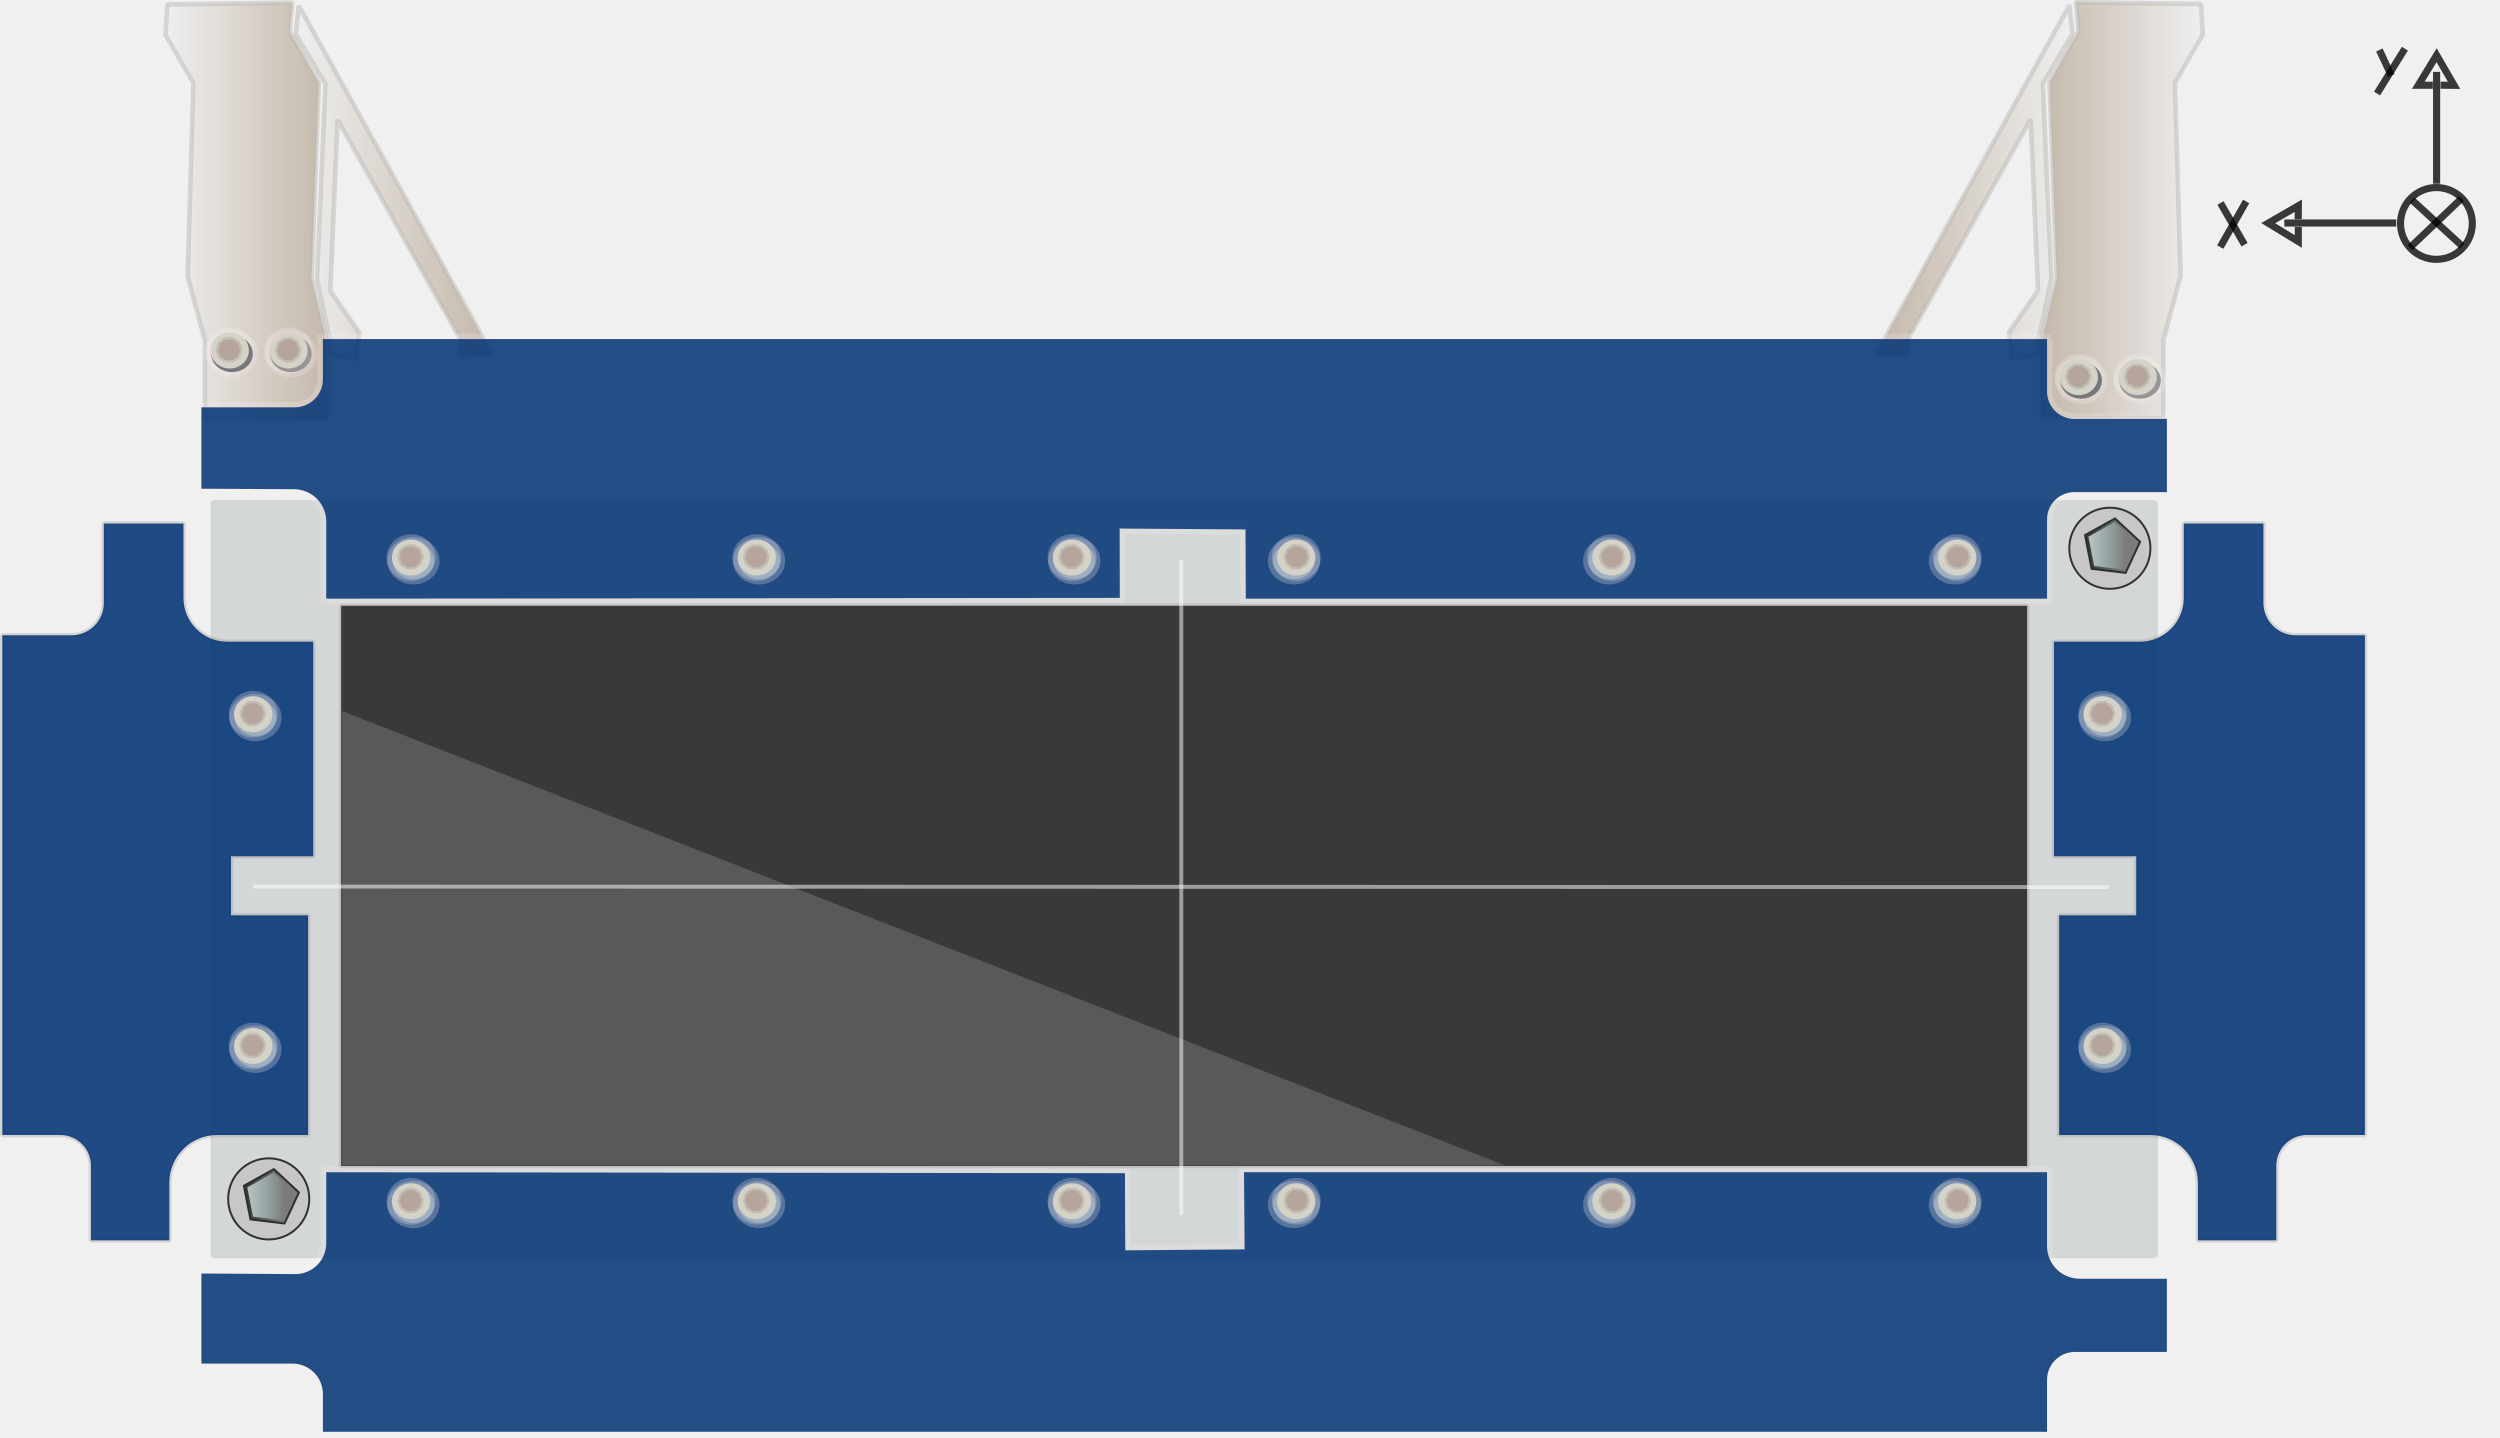
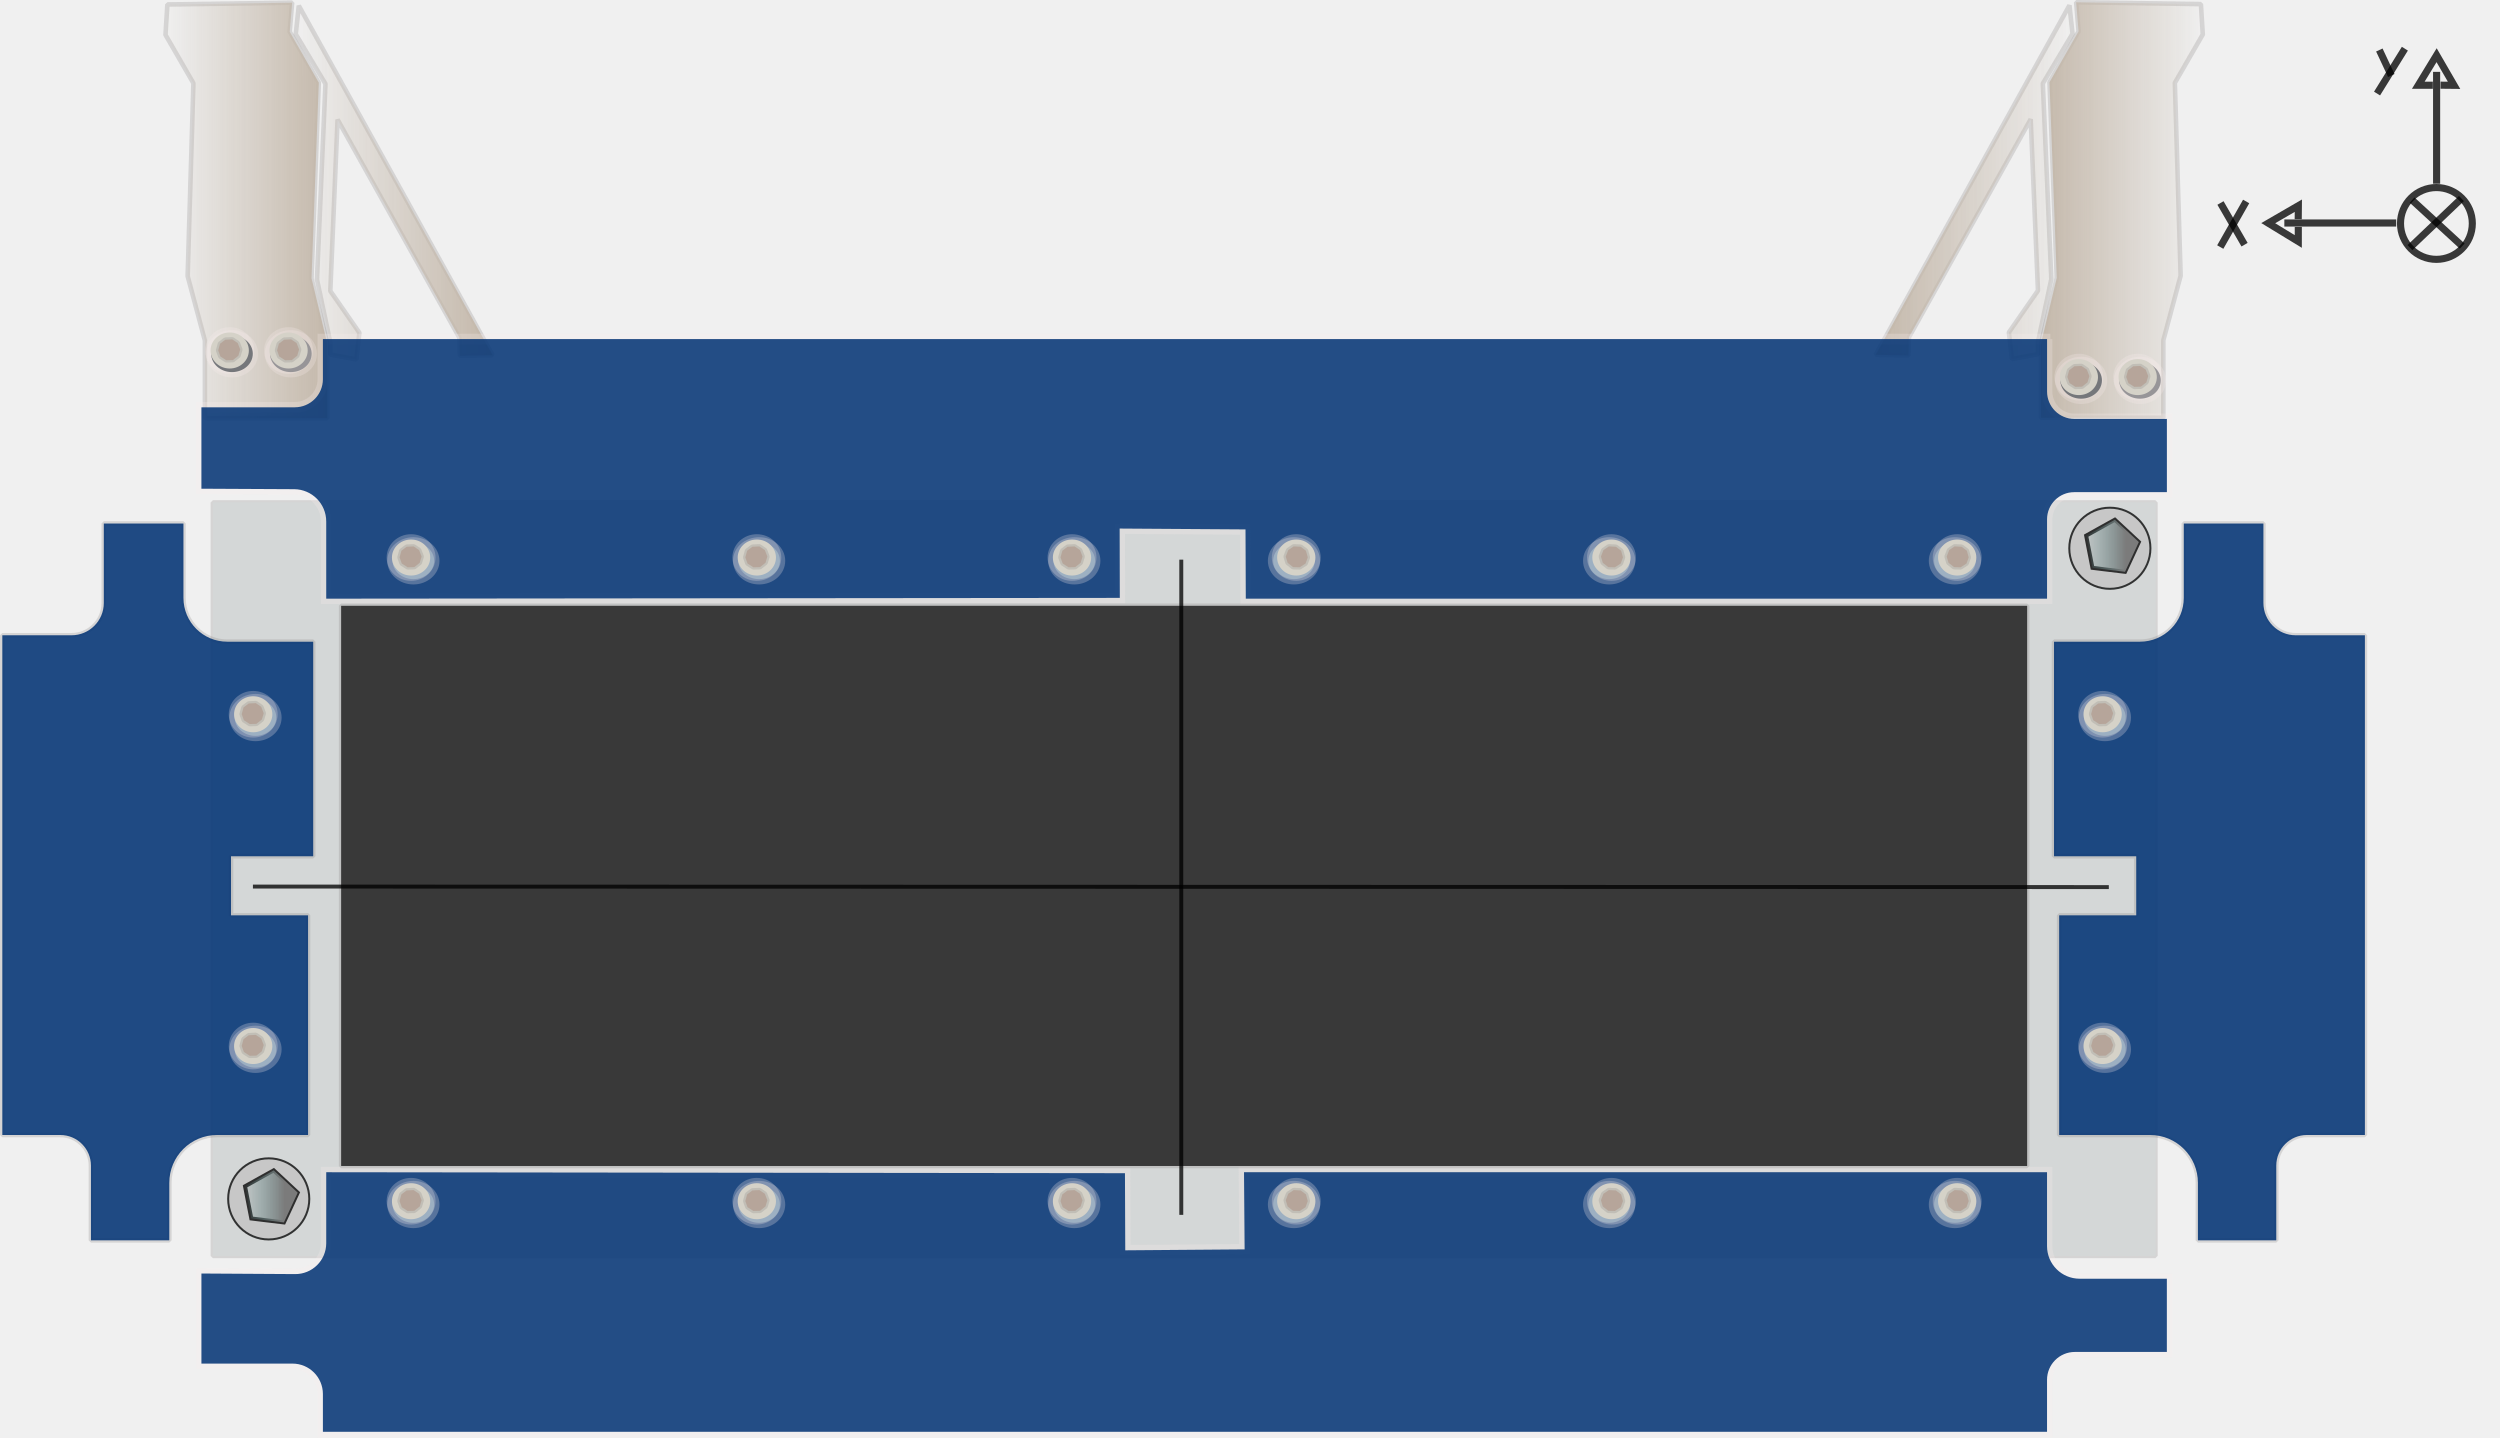
<svg xmlns="http://www.w3.org/2000/svg" xmlns:xlink="http://www.w3.org/1999/xlink" width="316.827mm" height="182.13mm" viewBox="0 0 316.827 182.13" version="1.1" id="svg1" xml:space="preserve">
  <defs id="defs1">
    <linearGradient id="linearGradient23">
      <stop style="stop-color:#7b7b7b;stop-opacity:1;" offset="0.273" id="stop23" />
      <stop style="stop-color:#669999;stop-opacity:0;" offset="1" id="stop24" />
    </linearGradient>
    <linearGradient id="linearGradient15">
      <stop style="stop-color:#c3b7a9;stop-opacity:1;" offset="0" id="stop15" />
      <stop style="stop-color:#c3b7a9;stop-opacity:0;" offset="1" id="stop16" />
    </linearGradient>
    <linearGradient xlink:href="#linearGradient15" id="linearGradient16" x1="135.638" y1="121.564" x2="145.654" y2="121.564" gradientUnits="userSpaceOnUse" gradientTransform="translate(0,-1.039697)" />
    <linearGradient xlink:href="#linearGradient15" id="linearGradient17" x1="143.858" y1="120.205" x2="152.143" y2="120.205" gradientUnits="userSpaceOnUse" gradientTransform="translate(0,-1.039697)" />
    <linearGradient xlink:href="#linearGradient15" id="linearGradient18" gradientUnits="userSpaceOnUse" x1="143.858" y1="120.205" x2="152.143" y2="120.205" />
    <linearGradient xlink:href="#linearGradient15" id="linearGradient19" gradientUnits="userSpaceOnUse" x1="135.638" y1="121.564" x2="145.654" y2="121.564" />
    <linearGradient xlink:href="#linearGradient23" id="linearGradient24" x1="144.917" y1="69.925" x2="148.467" y2="69.925" gradientUnits="userSpaceOnUse" />
    <linearGradient xlink:href="#linearGradient23" id="linearGradient25" gradientUnits="userSpaceOnUse" x1="144.917" y1="69.925" x2="148.467" y2="69.925" />
  </defs>
+   <path style="fill:#000000;stroke:#000000;stroke-width:0.354;stroke-linecap:square;stroke-opacity:0.768;paint-order:markers stroke fill;fill-opacity:1" d="M 213.98,83.411 V 62.177 h -51.696 z" id="path6" transform="matrix(-2.544813,0,0,-2.544813,587.8015,305.7063)" />
  <g id="layer1" transform="translate(-42.38336,-61.67352)">
    <g id="g19" transform="matrix(-2.544813,0,0,-2.544813,450.2411,391.5945)">
      <g id="g17">
        <path style="fill:url(#linearGradient17);fill-opacity:1;stroke:#888383;stroke-width:0.229;stroke-linecap:square;stroke-linejoin:bevel;stroke-dasharray:none;stroke-opacity:0.26;paint-order:markers stroke fill" d="m 143.972,112.53 v -3.71 h 6.093 v 3.861 l 0.861,3.215 -0.288,9.604 1.391,2.41 -0.094,1.512 -6.213,0.09 0.121,-1.448 -1.448,-2.534 0.362,-9.742 z" id="path14" />
        <path style="fill:url(#linearGradient16);fill-opacity:1;stroke:#888383;stroke-width:0.229;stroke-linecap:square;stroke-linejoin:bevel;stroke-dasharray:none;stroke-opacity:0.26;paint-order:markers stroke fill" d="m 135.738,111.957 9.652,17.404 0.151,-1.418 -1.478,-2.473 0.422,-9.742 -0.664,-3.137 v -0.603 l -1.297,-0.241 -0.151,1.327 1.448,2.081 -0.362,8.536 -6.063,-10.858 -0.03,-0.905 z" id="path15" />
        <g id="g20">
          <g id="g5-6-5" transform="translate(26.3977,10.47469)">
            <ellipse style="fill:#474e53;fill-opacity:1;stroke:#f9ebeb;stroke-width:0.529;stroke-linecap:square;stroke-opacity:0.26;paint-order:markers stroke fill" id="path3-2-7" cx="122.319" cy="101.551" rx="1.036" ry="0.912" />
            <ellipse style="fill:#d5d2c8;fill-opacity:1;stroke:#f9ebeb;stroke-width:0.529;stroke-linecap:square;stroke-opacity:0.26;paint-order:markers stroke fill" id="path4-9-4" cx="122.433" cy="101.715" rx="0.953" ry="0.897" />
            <path style="fill:#b6a59a;fill-opacity:1;stroke:#888383;stroke-width:0.899;stroke-linecap:square;stroke-linejoin:bevel;stroke-dasharray:none;stroke-opacity:0.26;paint-order:markers stroke fill" id="path5-1-1" d="m 125.675,106.045 -1.015,0.781 -1.361,0.068 -1.056,-0.724 -0.485,-1.274 0.362,-1.228 1.062,-0.855 1.28,-0.035 1.141,0.746 0.429,1.207 z" transform="matrix(0.2565516,0,0,0.2529005,90.67223,75.2357)" />
          </g>
          <g id="g5-6-5-8" transform="translate(23.46694,10.47469)">
            <ellipse style="fill:#75777b;fill-opacity:1;stroke:#f9ebeb;stroke-width:0.529;stroke-linecap:square;stroke-opacity:0.26;paint-order:markers stroke fill" id="path3-2-7-8" cx="122.319" cy="101.551" rx="1.036" ry="0.912" />
            <ellipse style="fill:#d5d2c8;fill-opacity:1;stroke:#f9ebeb;stroke-width:0.529;stroke-linecap:square;stroke-opacity:0.26;paint-order:markers stroke fill" id="path4-9-4-3" cx="122.433" cy="101.715" rx="0.953" ry="0.897" />
            <path style="fill:#b6a59a;fill-opacity:1;stroke:#888383;stroke-width:0.899;stroke-linecap:square;stroke-linejoin:bevel;stroke-dasharray:none;stroke-opacity:0.26;paint-order:markers stroke fill" id="path5-1-1-1" d="m 125.675,106.045 -1.015,0.781 -1.361,0.068 -1.056,-0.724 -0.485,-1.274 0.362,-1.228 1.062,-0.855 1.28,-0.035 1.141,0.746 0.429,1.207 z" transform="matrix(0.2565516,0,0,0.2529005,90.67223,75.2357)" />
          </g>
        </g>
        <g id="g33" transform="translate(-7.897937,7.611917)">
          <g id="g34" transform="translate(-62.8121,1.903397)">
-             <g id="g2">
-               <g id="g29" transform="translate(5.258932,-13.76644)">
-                 <g id="g26" transform="matrix(0.4549999,0,0,0.4549999,57.86642,67.88295)" style="stroke-width:2.198">
-                   <circle style="fill:none;stroke:#000000;stroke-width:0.777;stroke-linecap:square;stroke-dasharray:none;stroke-opacity:0.768;paint-order:markers stroke fill" id="path23" cx="-102.247" cy="-120.626" transform="scale(-1)" r="3.93" />
-                   <path style="fill:none;stroke:#000000;stroke-width:0.777;stroke-linecap:square;stroke-dasharray:none;stroke-opacity:0.768;paint-order:markers stroke fill" d="m 104.625,122.925 -4.915,-4.518" id="path24" />
-                   <path style="fill:none;stroke:#000000;stroke-width:0.777;stroke-linecap:square;stroke-dasharray:none;stroke-opacity:0.768;paint-order:markers stroke fill" d="m 99.79,123.084 5.073,-4.835" id="path25" />
-                 </g>
-                 <path style="fill:none;stroke:#000000;stroke-width:0.354;stroke-linecap:square;stroke-dasharray:none;stroke-opacity:0.768;marker-end:;paint-order:markers stroke fill" d="m 104.379,124.924 v 5.216" id="path26" />
-                 <path style="fill:none;stroke:#000000;stroke-width:0.354;stroke-linecap:square;stroke-dasharray:none;stroke-opacity:0.768;marker-end:;paint-order:markers stroke fill" d="m 106.569,122.79 h 5.216" id="path29" />
-                 <path style="fill:none;stroke:#000000;stroke-width:0.354;stroke-linecap:square;stroke-dasharray:none;stroke-opacity:0.768;paint-order:markers stroke fill" d="m 104.744,129.65 0.548,2.7e-4 -0.913,1.497 -0.869,-1.5 0.496,0.005" id="path34" />
-                 <path style="fill:none;stroke:#000000;stroke-width:0.354;stroke-linecap:square;stroke-dasharray:none;stroke-opacity:0.768;paint-order:markers stroke fill" d="m 111.267,122.418 2.7e-4,-0.548 1.497,0.913 -1.5,0.869 0.005,-0.496" id="path35" />
+             <g id="g29" transform="translate(5.258932,-13.76644)">
+               <g id="g26" transform="matrix(0.4549999,0,0,0.4549999,57.86642,67.88295)" style="stroke-width:2.198">
+                 <circle style="fill:none;stroke:#000000;stroke-width:0.777;stroke-linecap:square;stroke-dasharray:none;stroke-opacity:0.768;paint-order:markers stroke fill" id="path23" cx="-102.247" cy="-120.626" transform="scale(-1)" r="3.93" />
+                 <path style="fill:none;stroke:#000000;stroke-width:0.777;stroke-linecap:square;stroke-dasharray:none;stroke-opacity:0.768;paint-order:markers stroke fill" d="m 104.625,122.925 -4.915,-4.518" id="path24" />
+                 <path style="fill:none;stroke:#000000;stroke-width:0.777;stroke-linecap:square;stroke-dasharray:none;stroke-opacity:0.768;paint-order:markers stroke fill" d="m 99.79,123.084 5.073,-4.835" id="path25" />
              </g>
-               <g id="g31" transform="translate(7.897932,-7.611921)">
-                 <path style="fill:none;stroke:#000000;stroke-width:0.354;stroke-linecap:square;stroke-dasharray:none;stroke-opacity:0.768;paint-order:markers stroke fill" d="m 112.415,117.479 -1.022,-1.77" id="path30" />
-                 <path style="fill:none;stroke:#000000;stroke-width:0.354;stroke-linecap:square;stroke-dasharray:none;stroke-opacity:0.768;paint-order:markers stroke fill" d="m 111.312,117.554 1.115,-1.962" id="path31" />
-               </g>
-               <path style="fill:none;stroke:#000000;stroke-width:0.354;stroke-linecap:square;stroke-dasharray:none;stroke-opacity:0.768;paint-order:markers stroke fill" d="m 112.415,117.479 -0.445,-0.949" id="path32" />
-               <path style="fill:none;stroke:#000000;stroke-width:0.354;stroke-linecap:square;stroke-dasharray:none;stroke-opacity:0.768;paint-order:markers stroke fill" d="m 111.312,117.554 1.199,-1.933" id="path33" />
+               <path style="fill:none;stroke:#000000;stroke-width:0.354;stroke-linecap:square;stroke-dasharray:none;stroke-opacity:0.768;marker-end:;paint-order:markers stroke fill" d="m 104.379,124.924 v 5.216" id="path26" />
+               <path style="fill:none;stroke:#000000;stroke-width:0.354;stroke-linecap:square;stroke-dasharray:none;stroke-opacity:0.768;marker-end:;paint-order:markers stroke fill" d="m 106.569,122.79 h 5.216" id="path29" />
+               <path style="fill:none;stroke:#000000;stroke-width:0.354;stroke-linecap:square;stroke-dasharray:none;stroke-opacity:0.768;paint-order:markers stroke fill" d="m 104.744,129.65 0.548,2.7e-4 -0.913,1.497 -0.869,-1.5 0.496,0.005" id="path34" />
+               <path style="fill:none;stroke:#000000;stroke-width:0.354;stroke-linecap:square;stroke-dasharray:none;stroke-opacity:0.768;paint-order:markers stroke fill" d="m 111.267,122.418 2.7e-4,-0.548 1.497,0.913 -1.5,0.869 0.005,-0.496" id="path35" />
            </g>
+             <g id="g31" transform="translate(7.897932,-7.611921)">
+               <path style="fill:none;stroke:#000000;stroke-width:0.354;stroke-linecap:square;stroke-dasharray:none;stroke-opacity:0.768;paint-order:markers stroke fill" d="m 112.415,117.479 -1.022,-1.77" id="path30" />
+               <path style="fill:none;stroke:#000000;stroke-width:0.354;stroke-linecap:square;stroke-dasharray:none;stroke-opacity:0.768;paint-order:markers stroke fill" d="m 111.312,117.554 1.115,-1.962" id="path31" />
+             </g>
+             <path style="fill:none;stroke:#000000;stroke-width:0.354;stroke-linecap:square;stroke-dasharray:none;stroke-opacity:0.768;paint-order:markers stroke fill" d="m 112.415,117.479 -0.445,-0.949" id="path32" />
+             <path style="fill:none;stroke:#000000;stroke-width:0.354;stroke-linecap:square;stroke-dasharray:none;stroke-opacity:0.768;paint-order:markers stroke fill" d="m 111.312,117.554 1.199,-1.933" id="path33" />
          </g>
        </g>
      </g>
      <g id="g17-9" transform="matrix(-1,0,0,1,202.6011,-1.020592)">
        <path style="fill:url(#linearGradient18);fill-opacity:1;stroke:#888383;stroke-width:0.229;stroke-linecap:square;stroke-linejoin:bevel;stroke-dasharray:none;stroke-opacity:0.26;paint-order:markers stroke fill" d="m 143.972,113.569 v -3.71 h 6.093 v 3.861 l 0.861,3.215 -0.288,9.604 1.391,2.41 -0.094,1.512 -6.213,0.09 0.121,-1.448 -1.448,-2.534 0.362,-9.742 z" id="path14-6" />
        <path style="fill:url(#linearGradient19);fill-opacity:1;stroke:#888383;stroke-width:0.229;stroke-linecap:square;stroke-linejoin:bevel;stroke-dasharray:none;stroke-opacity:0.26;paint-order:markers stroke fill" d="m 135.738,112.996 9.652,17.404 0.151,-1.418 -1.478,-2.473 0.422,-9.742 -0.664,-3.137 v -0.603 l -1.297,-0.241 -0.151,1.327 1.448,2.081 -0.362,8.536 -6.063,-10.858 -0.03,-0.905 z" id="path15-2" />
        <g id="g20-7" transform="matrix(-1,0,0,1,294.6875,-0.3033508)">
          <g id="g5-6-5-6" transform="translate(26.3977,10.47469)">
            <ellipse style="fill:#474e53;fill-opacity:1;stroke:#f9ebeb;stroke-width:0.529;stroke-linecap:square;stroke-opacity:0.26;paint-order:markers stroke fill" id="path3-2-7-4" cx="122.319" cy="101.551" rx="1.036" ry="0.912" />
            <ellipse style="fill:#d5d2c8;fill-opacity:1;stroke:#f9ebeb;stroke-width:0.529;stroke-linecap:square;stroke-opacity:0.26;paint-order:markers stroke fill" id="path4-9-4-30" cx="122.433" cy="101.715" rx="0.953" ry="0.897" />
            <path style="fill:#b6a59a;fill-opacity:1;stroke:#888383;stroke-width:0.899;stroke-linecap:square;stroke-linejoin:bevel;stroke-dasharray:none;stroke-opacity:0.26;paint-order:markers stroke fill" id="path5-1-1-3" d="m 125.675,106.045 -1.015,0.781 -1.361,0.068 -1.056,-0.724 -0.485,-1.274 0.362,-1.228 1.062,-0.855 1.28,-0.035 1.141,0.746 0.429,1.207 z" transform="matrix(0.2565516,0,0,0.2529005,90.67223,75.2357)" />
          </g>
          <g id="g5-6-5-8-0" transform="translate(23.46694,10.47469)">
            <ellipse style="fill:#75777b;fill-opacity:1;stroke:#f9ebeb;stroke-width:0.529;stroke-linecap:square;stroke-opacity:0.26;paint-order:markers stroke fill" id="path3-2-7-8-9" cx="122.319" cy="101.551" rx="1.036" ry="0.912" />
            <ellipse style="fill:#d5d2c8;fill-opacity:1;stroke:#f9ebeb;stroke-width:0.529;stroke-linecap:square;stroke-opacity:0.26;paint-order:markers stroke fill" id="path4-9-4-3-2" cx="122.433" cy="101.715" rx="0.953" ry="0.897" />
            <path style="fill:#b6a59a;fill-opacity:1;stroke:#888383;stroke-width:0.899;stroke-linecap:square;stroke-linejoin:bevel;stroke-dasharray:none;stroke-opacity:0.26;paint-order:markers stroke fill" id="path5-1-1-1-5" d="m 125.675,106.045 -1.015,0.781 -1.361,0.068 -1.056,-0.724 -0.485,-1.274 0.362,-1.228 1.062,-0.855 1.28,-0.035 1.141,0.746 0.429,1.207 z" transform="matrix(0.2565516,0,0,0.2529005,90.67223,75.2357)" />
          </g>
        </g>
      </g>
    </g>
    <g id="g25" transform="matrix(-2.544813,0,0,-2.544813,450.2411,391.5945)">
      <rect style="fill:#d4d7d7;fill-opacity:1;stroke:#888383;stroke-width:0.229;stroke-linecap:square;stroke-linejoin:bevel;stroke-dasharray:none;stroke-opacity:0.26;paint-order:markers stroke fill" id="rect14" width="96.735" height="37.517" x="52.933" y="67.102" />
      <g id="g22">
        <g id="g24">
          <circle style="fill:#c7c7c7;fill-opacity:1;stroke:#000000;stroke-width:0.2;stroke-linecap:square;stroke-dasharray:none;stroke-opacity:0.768;paint-order:markers stroke fill" id="path21" cx="146.888" cy="69.94" r="1.97" />
          <path style="fill:url(#linearGradient24);fill-opacity:1;stroke:#000000;stroke-width:0.248;stroke-linecap:square;stroke-dasharray:none;stroke-opacity:0.768;paint-order:markers stroke fill" id="path22" d="m 145.924,68.305 1.236,0.149 0.778,0.096 0.24,1.222 0.149,0.77 -1.088,0.606 -0.686,0.38 -0.912,-0.847 -0.573,-0.535 0.524,-1.13 z" transform="matrix(0.8049712,0,0,0.8048127,28.66868,13.79495)" />
        </g>
        <g id="g24-6" transform="translate(-91.68784,32.40134)">
          <circle style="fill:#c7c7c7;fill-opacity:1;stroke:#000000;stroke-width:0.2;stroke-linecap:square;stroke-dasharray:none;stroke-opacity:0.768;paint-order:markers stroke fill" id="path21-0" cx="146.888" cy="69.94" r="1.97" />
          <path style="fill:url(#linearGradient25);fill-opacity:1;stroke:#000000;stroke-width:0.248;stroke-linecap:square;stroke-dasharray:none;stroke-opacity:0.768;paint-order:markers stroke fill" id="path22-6" d="m 145.924,68.305 1.236,0.149 0.778,0.096 0.24,1.222 0.149,0.77 -1.088,0.606 -0.686,0.38 -0.912,-0.847 -0.573,-0.535 0.524,-1.13 z" transform="matrix(0.8049712,0,0,0.8048127,28.66868,13.79495)" />
        </g>
      </g>
    </g>
    <path style="fill:#063676;fill-opacity:0.875;stroke:#f9ebeb;stroke-width:0.529;stroke-linecap:square;stroke-opacity:0.26;paint-order:markers stroke fill" d="m 144.414,58.34 v 1.882 a 1.516,1.516 45 0 0 1.516,1.516 h 4.534 v 4.486 l -4.669,-0.029 a 1.537,1.537 135.177 0 0 -1.547,1.537 v 3.536 l -39.776,-0.048 -0.015,-3.841 -5.944,0.047 0.03,3.842 H 58.553 l 0,-3.682 A 1.622,1.622 45 0 0 56.931,65.965 H 52.586 V 62.318 h 4.58 a 1.387,1.387 135 0 0 1.387,-1.387 v -2.591 z" id="path1" transform="matrix(-2.544813,0,0,-2.544813,450.8117,391.5945)" />
    <path style="fill:#063676;fill-opacity:0.875;stroke:#f9ebeb;stroke-width:0.529;stroke-linecap:square;stroke-opacity:0.26;paint-order:markers stroke fill" d="m 57.994,112.759 h 86.027 v -1.999 a 1.399,1.399 135 0 1 1.399,-1.399 h 4.651 v -4.054 l -4.617,-0.024 a 1.607,1.607 45.151 0 1 -1.599,-1.607 v -3.845 l -39.52,0.039 0.008,3.453 -6.268,-0.043 -0.014,-3.449 H 58.159 v 3.952 a 1.352,1.352 135 0 1 -1.352,1.352 l -4.616,0 v 3.647 h 4.606 a 1.361,1.361 45 0 1 1.361,1.361 l 0,2.617 z" id="path2" transform="matrix(-2.544813,0,0,-2.544813,449.8105,391.5945)" />
    <g id="g12" transform="matrix(-2.544813,0,0,-2.544813,450.2411,391.5945)">
      <g id="g13">
        <path style="fill:#063676;fill-opacity:0.888;stroke:#888383;stroke-width:0.229;stroke-linecap:square;stroke-linejoin:bevel;stroke-dasharray:none;stroke-opacity:0.26;paint-order:markers stroke fill" d="m 146.18,73.122 h 4.337 a 2.38,2.38 135 0 0 2.38,-2.38 v -2.866 h 3.902 v 3.717 a 1.529,1.529 45 0 0 1.529,1.529 h 2.885 v 24.886 l -3.445,0 a 1.609,1.609 135 0 0 -1.609,1.609 v 3.957 h -3.966 v -3.704 a 2.182,2.182 45 0 0 -2.182,-2.182 h -4.28 V 87.004 h 4.094 v -2.943 h -3.838 V 73.122 Z" id="path12" transform="matrix(-1,0,0,1,203.7119,0)" />
        <g id="g9-1" transform="translate(-92.58984,-0.2005621)">
          <g id="g5-68-0-0" transform="translate(25.71696,-7.439679)">
            <ellipse style="fill:#7e9bb3;fill-opacity:1;stroke:#f9ebeb;stroke-width:0.529;stroke-linecap:square;stroke-opacity:0.26;paint-order:markers stroke fill" id="path3-8-8-3" cx="122.319" cy="101.551" rx="1.036" ry="0.912" />
            <ellipse style="fill:#d5d2c8;fill-opacity:1;stroke:#f9ebeb;stroke-width:0.529;stroke-linecap:square;stroke-opacity:0.26;paint-order:markers stroke fill" id="path4-4-8-0" cx="122.433" cy="101.715" rx="0.953" ry="0.897" />
            <path style="fill:#b6a59a;fill-opacity:1;stroke:#888383;stroke-width:0.899;stroke-linecap:square;stroke-linejoin:bevel;stroke-dasharray:none;stroke-opacity:0.26;paint-order:markers stroke fill" id="path5-3-5-4" d="m 125.675,106.045 -1.015,0.781 -1.361,0.068 -1.056,-0.724 -0.485,-1.274 0.362,-1.228 1.062,-0.855 1.28,-0.035 1.141,0.746 0.429,1.207 z" transform="matrix(0.2565516,0,0,0.2529005,90.67223,75.2357)" />
          </g>
          <g id="g5-6-0-5-4" transform="translate(25.71696,-23.96136)">
            <ellipse style="fill:#7e9bb3;fill-opacity:1;stroke:#f9ebeb;stroke-width:0.529;stroke-linecap:square;stroke-opacity:0.26;paint-order:markers stroke fill" id="path3-2-6-6-4" cx="122.319" cy="101.551" rx="1.036" ry="0.912" />
            <ellipse style="fill:#d5d2c8;fill-opacity:1;stroke:#f9ebeb;stroke-width:0.529;stroke-linecap:square;stroke-opacity:0.26;paint-order:markers stroke fill" id="path4-9-8-11-4" cx="122.433" cy="101.715" rx="0.953" ry="0.897" />
            <path style="fill:#b6a59a;fill-opacity:1;stroke:#888383;stroke-width:0.899;stroke-linecap:square;stroke-linejoin:bevel;stroke-dasharray:none;stroke-opacity:0.26;paint-order:markers stroke fill" id="path5-1-9-59-7" d="m 125.675,106.045 -1.015,0.781 -1.361,0.068 -1.056,-0.724 -0.485,-1.274 0.362,-1.228 1.062,-0.855 1.28,-0.035 1.141,0.746 0.429,1.207 z" transform="matrix(0.2565516,0,0,0.2529005,90.67223,75.2357)" />
          </g>
        </g>
      </g>
    </g>
    <g id="g11" transform="matrix(-2.544813,0,0,-2.544813,449.9336,391.5945)">
      <g id="g8" transform="translate(0,0.04503558)">
        <g id="g6" transform="translate(0.02668511)">
          <g id="g5" transform="translate(0,0.1194412)">
            <ellipse style="fill:#7e9bb3;fill-opacity:1;stroke:#f9ebeb;stroke-width:0.529;stroke-linecap:square;stroke-opacity:0.26;paint-order:markers stroke fill" id="path3" cx="122.319" cy="101.551" rx="1.036" ry="0.912" />
            <ellipse style="fill:#d5d2c8;fill-opacity:1;stroke:#f9ebeb;stroke-width:0.529;stroke-linecap:square;stroke-opacity:0.26;paint-order:markers stroke fill" id="path4" cx="122.433" cy="101.715" rx="0.953" ry="0.897" />
            <path style="fill:#b6a59a;fill-opacity:1;stroke:#888383;stroke-width:0.899;stroke-linecap:square;stroke-linejoin:bevel;stroke-dasharray:none;stroke-opacity:0.26;paint-order:markers stroke fill" id="path5" d="m 125.675,106.045 -1.015,0.781 -1.361,0.068 -1.056,-0.724 -0.485,-1.274 0.362,-1.228 1.062,-0.855 1.28,-0.035 1.141,0.746 0.429,1.207 z" transform="matrix(0.2565516,0,0,0.2529005,90.67223,75.2357)" />
          </g>
          <g id="g5-9" transform="translate(-15.69594,0.1194412)">
            <ellipse style="fill:#7e9bb3;fill-opacity:1;stroke:#f9ebeb;stroke-width:0.529;stroke-linecap:square;stroke-opacity:0.26;paint-order:markers stroke fill" id="path3-3" cx="122.319" cy="101.551" rx="1.036" ry="0.912" />
            <ellipse style="fill:#d5d2c8;fill-opacity:1;stroke:#f9ebeb;stroke-width:0.529;stroke-linecap:square;stroke-opacity:0.26;paint-order:markers stroke fill" id="path4-6" cx="122.433" cy="101.715" rx="0.953" ry="0.897" />
            <path style="fill:#b6a59a;fill-opacity:1;stroke:#888383;stroke-width:0.899;stroke-linecap:square;stroke-linejoin:bevel;stroke-dasharray:none;stroke-opacity:0.26;paint-order:markers stroke fill" id="path5-0" d="m 125.675,106.045 -1.015,0.781 -1.361,0.068 -1.056,-0.724 -0.485,-1.274 0.362,-1.228 1.062,-0.855 1.28,-0.035 1.141,0.746 0.429,1.207 z" transform="matrix(0.2565516,0,0,0.2529005,90.67223,75.2357)" />
          </g>
          <g id="g5-6" transform="translate(17.21825,0.1194412)">
            <ellipse style="fill:#7e9bb3;fill-opacity:1;stroke:#f9ebeb;stroke-width:0.529;stroke-linecap:square;stroke-opacity:0.26;paint-order:markers stroke fill" id="path3-2" cx="122.319" cy="101.551" rx="1.036" ry="0.912" />
            <ellipse style="fill:#d5d2c8;fill-opacity:1;stroke:#f9ebeb;stroke-width:0.529;stroke-linecap:square;stroke-opacity:0.26;paint-order:markers stroke fill" id="path4-9" cx="122.433" cy="101.715" rx="0.953" ry="0.897" />
            <path style="fill:#b6a59a;fill-opacity:1;stroke:#888383;stroke-width:0.899;stroke-linecap:square;stroke-linejoin:bevel;stroke-dasharray:none;stroke-opacity:0.26;paint-order:markers stroke fill" id="path5-1" d="m 125.675,106.045 -1.015,0.781 -1.361,0.068 -1.056,-0.724 -0.485,-1.274 0.362,-1.228 1.062,-0.855 1.28,-0.035 1.141,0.746 0.429,1.207 z" transform="matrix(0.2565516,0,0,0.2529005,90.67223,75.2357)" />
          </g>
        </g>
        <g id="g6-8" transform="translate(0.02668511,-32.055)">
          <g id="g5-68" transform="translate(0,0.1194412)">
            <ellipse style="fill:#7e9bb3;fill-opacity:1;stroke:#f9ebeb;stroke-width:0.529;stroke-linecap:square;stroke-opacity:0.26;paint-order:markers stroke fill" id="path3-8" cx="122.319" cy="101.551" rx="1.036" ry="0.912" />
            <ellipse style="fill:#d5d2c8;fill-opacity:1;stroke:#f9ebeb;stroke-width:0.529;stroke-linecap:square;stroke-opacity:0.26;paint-order:markers stroke fill" id="path4-4" cx="122.433" cy="101.715" rx="0.953" ry="0.897" />
            <path style="fill:#b6a59a;fill-opacity:1;stroke:#888383;stroke-width:0.899;stroke-linecap:square;stroke-linejoin:bevel;stroke-dasharray:none;stroke-opacity:0.26;paint-order:markers stroke fill" id="path5-3" d="m 125.675,106.045 -1.015,0.781 -1.361,0.068 -1.056,-0.724 -0.485,-1.274 0.362,-1.228 1.062,-0.855 1.28,-0.035 1.141,0.746 0.429,1.207 z" transform="matrix(0.2565516,0,0,0.2529005,90.67223,75.2357)" />
          </g>
          <g id="g5-9-1" transform="translate(-15.69594,0.1194412)">
            <ellipse style="fill:#7e9bb3;fill-opacity:1;stroke:#f9ebeb;stroke-width:0.529;stroke-linecap:square;stroke-opacity:0.26;paint-order:markers stroke fill" id="path3-3-4" cx="122.319" cy="101.551" rx="1.036" ry="0.912" />
            <ellipse style="fill:#d5d2c8;fill-opacity:1;stroke:#f9ebeb;stroke-width:0.529;stroke-linecap:square;stroke-opacity:0.26;paint-order:markers stroke fill" id="path4-6-9" cx="122.433" cy="101.715" rx="0.953" ry="0.897" />
            <path style="fill:#b6a59a;fill-opacity:1;stroke:#888383;stroke-width:0.899;stroke-linecap:square;stroke-linejoin:bevel;stroke-dasharray:none;stroke-opacity:0.26;paint-order:markers stroke fill" id="path5-0-2" d="m 125.675,106.045 -1.015,0.781 -1.361,0.068 -1.056,-0.724 -0.485,-1.274 0.362,-1.228 1.062,-0.855 1.28,-0.035 1.141,0.746 0.429,1.207 z" transform="matrix(0.2565516,0,0,0.2529005,90.67223,75.2357)" />
          </g>
          <g id="g5-6-0" transform="translate(17.21825,0.1194412)">
            <ellipse style="fill:#7e9bb3;fill-opacity:1;stroke:#f9ebeb;stroke-width:0.529;stroke-linecap:square;stroke-opacity:0.26;paint-order:markers stroke fill" id="path3-2-6" cx="122.319" cy="101.551" rx="1.036" ry="0.912" />
            <ellipse style="fill:#d5d2c8;fill-opacity:1;stroke:#f9ebeb;stroke-width:0.529;stroke-linecap:square;stroke-opacity:0.26;paint-order:markers stroke fill" id="path4-9-8" cx="122.433" cy="101.715" rx="0.953" ry="0.897" />
            <path style="fill:#b6a59a;fill-opacity:1;stroke:#888383;stroke-width:0.899;stroke-linecap:square;stroke-linejoin:bevel;stroke-dasharray:none;stroke-opacity:0.26;paint-order:markers stroke fill" id="path5-1-9" d="m 125.675,106.045 -1.015,0.781 -1.361,0.068 -1.056,-0.724 -0.485,-1.274 0.362,-1.228 1.062,-0.855 1.28,-0.035 1.141,0.746 0.429,1.207 z" transform="matrix(0.2565516,0,0,0.2529005,90.67223,75.2357)" />
          </g>
        </g>
      </g>
      <g id="g7" transform="translate(0,-0.0450355)">
        <g id="g6-4" transform="matrix(-1,0,0,1,202.3328,0.09007117)">
          <g id="g5-95" transform="translate(0,0.1194412)">
            <ellipse style="fill:#7e9bb3;fill-opacity:1;stroke:#f9ebeb;stroke-width:0.529;stroke-linecap:square;stroke-opacity:0.26;paint-order:markers stroke fill" id="path3-0" cx="122.319" cy="101.551" rx="1.036" ry="0.912" />
            <ellipse style="fill:#d5d2c8;fill-opacity:1;stroke:#f9ebeb;stroke-width:0.529;stroke-linecap:square;stroke-opacity:0.26;paint-order:markers stroke fill" id="path4-48" cx="122.433" cy="101.715" rx="0.953" ry="0.897" />
            <path style="fill:#b6a59a;fill-opacity:1;stroke:#888383;stroke-width:0.899;stroke-linecap:square;stroke-linejoin:bevel;stroke-dasharray:none;stroke-opacity:0.26;paint-order:markers stroke fill" id="path5-7" d="m 125.675,106.045 -1.015,0.781 -1.361,0.068 -1.056,-0.724 -0.485,-1.274 0.362,-1.228 1.062,-0.855 1.28,-0.035 1.141,0.746 0.429,1.207 z" transform="matrix(0.2565516,0,0,0.2529005,90.67223,75.2357)" />
          </g>
          <g id="g5-9-17" transform="translate(-15.69594,0.1194412)">
            <ellipse style="fill:#7e9bb3;fill-opacity:1;stroke:#f9ebeb;stroke-width:0.529;stroke-linecap:square;stroke-opacity:0.26;paint-order:markers stroke fill" id="path3-3-2" cx="122.319" cy="101.551" rx="1.036" ry="0.912" />
            <ellipse style="fill:#d5d2c8;fill-opacity:1;stroke:#f9ebeb;stroke-width:0.529;stroke-linecap:square;stroke-opacity:0.26;paint-order:markers stroke fill" id="path4-6-7" cx="122.433" cy="101.715" rx="0.953" ry="0.897" />
            <path style="fill:#b6a59a;fill-opacity:1;stroke:#888383;stroke-width:0.899;stroke-linecap:square;stroke-linejoin:bevel;stroke-dasharray:none;stroke-opacity:0.26;paint-order:markers stroke fill" id="path5-0-22" d="m 125.675,106.045 -1.015,0.781 -1.361,0.068 -1.056,-0.724 -0.485,-1.274 0.362,-1.228 1.062,-0.855 1.28,-0.035 1.141,0.746 0.429,1.207 z" transform="matrix(0.2565516,0,0,0.2529005,90.67223,75.2357)" />
          </g>
          <g id="g5-6-6" transform="translate(17.21825,0.1194412)">
            <ellipse style="fill:#7e9bb3;fill-opacity:1;stroke:#f9ebeb;stroke-width:0.529;stroke-linecap:square;stroke-opacity:0.26;paint-order:markers stroke fill" id="path3-2-1" cx="122.319" cy="101.551" rx="1.036" ry="0.912" />
            <ellipse style="fill:#d5d2c8;fill-opacity:1;stroke:#f9ebeb;stroke-width:0.529;stroke-linecap:square;stroke-opacity:0.26;paint-order:markers stroke fill" id="path4-9-0" cx="122.433" cy="101.715" rx="0.953" ry="0.897" />
            <path style="fill:#b6a59a;fill-opacity:1;stroke:#888383;stroke-width:0.899;stroke-linecap:square;stroke-linejoin:bevel;stroke-dasharray:none;stroke-opacity:0.26;paint-order:markers stroke fill" id="path5-1-6" d="m 125.675,106.045 -1.015,0.781 -1.361,0.068 -1.056,-0.724 -0.485,-1.274 0.362,-1.228 1.062,-0.855 1.28,-0.035 1.141,0.746 0.429,1.207 z" transform="matrix(0.2565516,0,0,0.2529005,90.67223,75.2357)" />
          </g>
        </g>
        <g id="g6-8-1" transform="matrix(-1,0,0,1,202.3328,-31.96493)">
          <g id="g5-68-5" transform="translate(0,0.1194412)">
            <ellipse style="fill:#7e9bb3;fill-opacity:1;stroke:#f9ebeb;stroke-width:0.529;stroke-linecap:square;stroke-opacity:0.26;paint-order:markers stroke fill" id="path3-8-9" cx="122.319" cy="101.551" rx="1.036" ry="0.912" />
            <ellipse style="fill:#d5d2c8;fill-opacity:1;stroke:#f9ebeb;stroke-width:0.529;stroke-linecap:square;stroke-opacity:0.26;paint-order:markers stroke fill" id="path4-4-4" cx="122.433" cy="101.715" rx="0.953" ry="0.897" />
            <path style="fill:#b6a59a;fill-opacity:1;stroke:#888383;stroke-width:0.899;stroke-linecap:square;stroke-linejoin:bevel;stroke-dasharray:none;stroke-opacity:0.26;paint-order:markers stroke fill" id="path5-3-9" d="m 125.675,106.045 -1.015,0.781 -1.361,0.068 -1.056,-0.724 -0.485,-1.274 0.362,-1.228 1.062,-0.855 1.28,-0.035 1.141,0.746 0.429,1.207 z" transform="matrix(0.2565516,0,0,0.2529005,90.67223,75.2357)" />
          </g>
          <g id="g5-9-1-0" transform="translate(-15.69594,0.1194412)">
            <ellipse style="fill:#7e9bb3;fill-opacity:1;stroke:#f9ebeb;stroke-width:0.529;stroke-linecap:square;stroke-opacity:0.26;paint-order:markers stroke fill" id="path3-3-4-9" cx="122.319" cy="101.551" rx="1.036" ry="0.912" />
            <ellipse style="fill:#d5d2c8;fill-opacity:1;stroke:#f9ebeb;stroke-width:0.529;stroke-linecap:square;stroke-opacity:0.26;paint-order:markers stroke fill" id="path4-6-9-1" cx="122.433" cy="101.715" rx="0.953" ry="0.897" />
            <path style="fill:#b6a59a;fill-opacity:1;stroke:#888383;stroke-width:0.899;stroke-linecap:square;stroke-linejoin:bevel;stroke-dasharray:none;stroke-opacity:0.26;paint-order:markers stroke fill" id="path5-0-2-7" d="m 125.675,106.045 -1.015,0.781 -1.361,0.068 -1.056,-0.724 -0.485,-1.274 0.362,-1.228 1.062,-0.855 1.28,-0.035 1.141,0.746 0.429,1.207 z" transform="matrix(0.2565516,0,0,0.2529005,90.67223,75.2357)" />
          </g>
          <g id="g5-6-0-7" transform="translate(17.21825,0.1194412)">
            <ellipse style="fill:#7e9bb3;fill-opacity:1;stroke:#f9ebeb;stroke-width:0.529;stroke-linecap:square;stroke-opacity:0.26;paint-order:markers stroke fill" id="path3-2-6-1" cx="122.319" cy="101.551" rx="1.036" ry="0.912" />
            <ellipse style="fill:#d5d2c8;fill-opacity:1;stroke:#f9ebeb;stroke-width:0.529;stroke-linecap:square;stroke-opacity:0.26;paint-order:markers stroke fill" id="path4-9-8-1" cx="122.433" cy="101.715" rx="0.953" ry="0.897" />
            <path style="fill:#b6a59a;fill-opacity:1;stroke:#888383;stroke-width:0.899;stroke-linecap:square;stroke-linejoin:bevel;stroke-dasharray:none;stroke-opacity:0.26;paint-order:markers stroke fill" id="path5-1-9-5" d="m 125.675,106.045 -1.015,0.781 -1.361,0.068 -1.056,-0.724 -0.485,-1.274 0.362,-1.228 1.062,-0.855 1.28,-0.035 1.141,0.746 0.429,1.207 z" transform="matrix(0.2565516,0,0,0.2529005,90.67223,75.2357)" />
          </g>
        </g>
      </g>
    </g>
    <g id="g14" transform="matrix(-2.544813,0,0,-2.544813,451.5877,391.5945)">
      <path style="fill:#063676;fill-opacity:0.888;stroke:#888383;stroke-width:0.229;stroke-linecap:square;stroke-linejoin:bevel;stroke-dasharray:none;stroke-opacity:0.26;paint-order:markers stroke fill" d="m 146.18,73.122 h 4.337 a 2.38,2.38 135 0 0 2.38,-2.38 v -2.866 h 3.902 v 3.717 a 1.529,1.529 45 0 0 1.529,1.529 h 2.885 v 24.886 l -3.445,0 a 1.609,1.609 135 0 0 -1.609,1.609 v 3.957 h -3.966 v -3.704 a 2.182,2.182 45 0 0 -2.182,-2.182 h -4.28 V 87.004 h 4.094 v -2.943 h -3.838 V 73.122 Z" id="path11" transform="translate(-0.5291667)" />
      <g id="g10" transform="translate(0.03992273,-0.4151642)">
        <g id="g9" transform="translate(0,0.2146021)">
          <g id="g5-68-0" transform="translate(25.71696,-7.439679)">
            <ellipse style="fill:#7e9bb3;fill-opacity:1;stroke:#f9ebeb;stroke-width:0.529;stroke-linecap:square;stroke-opacity:0.26;paint-order:markers stroke fill" id="path3-8-8" cx="122.319" cy="101.551" rx="1.036" ry="0.912" />
            <ellipse style="fill:#d5d2c8;fill-opacity:1;stroke:#f9ebeb;stroke-width:0.529;stroke-linecap:square;stroke-opacity:0.26;paint-order:markers stroke fill" id="path4-4-8" cx="122.433" cy="101.715" rx="0.953" ry="0.897" />
            <path style="fill:#b6a59a;fill-opacity:1;stroke:#888383;stroke-width:0.899;stroke-linecap:square;stroke-linejoin:bevel;stroke-dasharray:none;stroke-opacity:0.26;paint-order:markers stroke fill" id="path5-3-5" d="m 125.675,106.045 -1.015,0.781 -1.361,0.068 -1.056,-0.724 -0.485,-1.274 0.362,-1.228 1.062,-0.855 1.28,-0.035 1.141,0.746 0.429,1.207 z" transform="matrix(0.2565516,0,0,0.2529005,90.67223,75.2357)" />
          </g>
          <g id="g5-6-0-5" transform="translate(25.71696,-23.96136)">
            <ellipse style="fill:#7e9bb3;fill-opacity:1;stroke:#f9ebeb;stroke-width:0.529;stroke-linecap:square;stroke-opacity:0.26;paint-order:markers stroke fill" id="path3-2-6-6" cx="122.319" cy="101.551" rx="1.036" ry="0.912" />
            <ellipse style="fill:#d5d2c8;fill-opacity:1;stroke:#f9ebeb;stroke-width:0.529;stroke-linecap:square;stroke-opacity:0.26;paint-order:markers stroke fill" id="path4-9-8-11" cx="122.433" cy="101.715" rx="0.953" ry="0.897" />
            <path style="fill:#b6a59a;fill-opacity:1;stroke:#888383;stroke-width:0.899;stroke-linecap:square;stroke-linejoin:bevel;stroke-dasharray:none;stroke-opacity:0.26;paint-order:markers stroke fill" id="path5-1-9-59" d="m 125.675,106.045 -1.015,0.781 -1.361,0.068 -1.056,-0.724 -0.485,-1.274 0.362,-1.228 1.062,-0.855 1.28,-0.035 1.141,0.746 0.429,1.207 z" transform="matrix(0.2565516,0,0,0.2529005,90.67223,75.2357)" />
          </g>
        </g>
      </g>
    </g>
-     <g id="g15">
-       <rect style="fill:#393939;fill-opacity:1;stroke:#888383;stroke-width:0.583;stroke-linecap:square;stroke-linejoin:bevel;stroke-dasharray:none;stroke-opacity:0.26;paint-order:markers stroke fill" id="rect11" width="213.669" height="70.993" x="-299.285" y="-209.439" transform="scale(-1)" />
-       <path id="path6" style="fill:#999999;stroke:none;stroke-width:0.2;stroke-linecap:square;stroke-opacity:0.768;paint-order:markers stroke fill;fill-opacity:0.333" d="M 85.741,151.795 V 209.363 H 233.107 Z" />
-     </g>
+     <rect style="fill:#393939;fill-opacity:1;stroke:#888383;stroke-width:0.583;stroke-linecap:square;stroke-linejoin:bevel;stroke-dasharray:none;stroke-opacity:0.26;paint-order:markers stroke fill" id="rect11" width="213.669" height="70.993" x="-299.285" y="-209.439" transform="scale(-1)" />
  </g>
-   <g id="g1" transform="translate(-1.058334,42.38665)" style="stroke:#ffffff;stroke-opacity:0.511">
-     <path style="fill:none;fill-opacity:0.888;stroke:#ffffff;stroke-width:0.5;stroke-linecap:square;stroke-dasharray:none;stroke-opacity:0.511;paint-order:markers stroke fill" d="M 150.764,28.788 V 111.323" id="path20" />
-     <path style="fill:none;fill-opacity:0.888;stroke:#ffffff;stroke-width:0.5;stroke-linecap:square;stroke-dasharray:none;stroke-opacity:0.511;paint-order:markers stroke fill" d="M 268.061,70.034 33.361,69.967" id="path20-1" />
+   <g id="g1" transform="translate(-1.058334,42.38665)">
+     <path style="fill:none;fill-opacity:0.888;stroke:#000000;stroke-width:0.5;stroke-linecap:square;stroke-dasharray:none;stroke-opacity:0.768;paint-order:markers stroke fill" d="M 150.764,28.788 V 111.323" id="path20" />
+     <path style="fill:none;fill-opacity:0.888;stroke:#000000;stroke-width:0.5;stroke-linecap:square;stroke-dasharray:none;stroke-opacity:0.768;paint-order:markers stroke fill" d="M 268.061,70.034 33.361,69.967" id="path20-1" />
  </g>
</svg>
